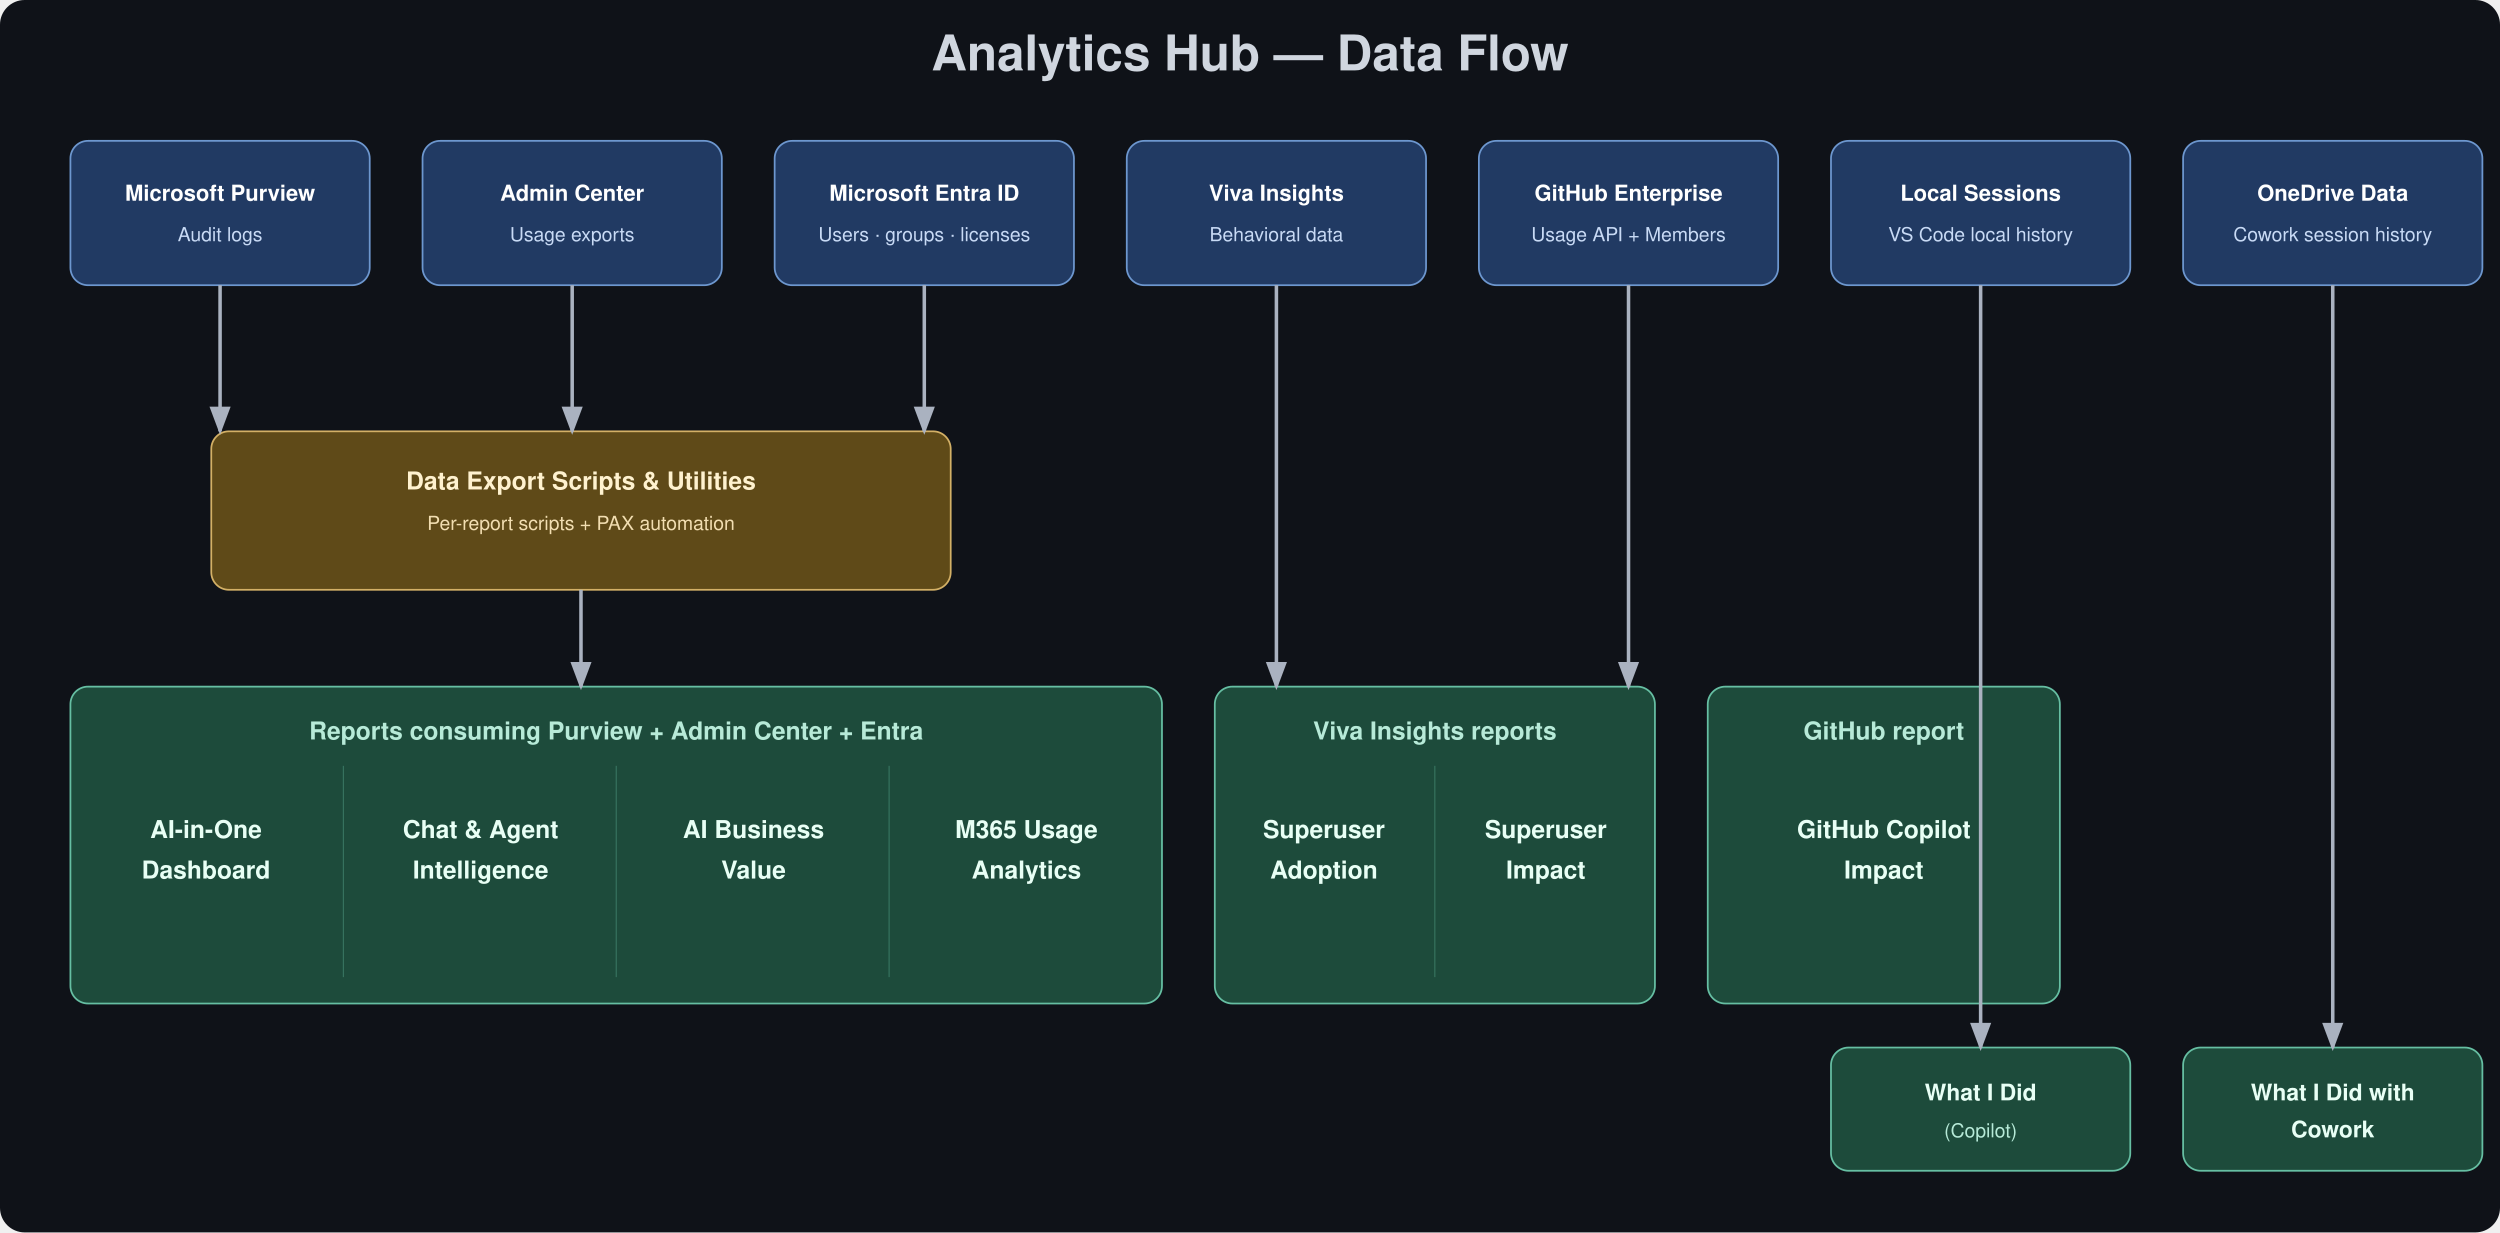
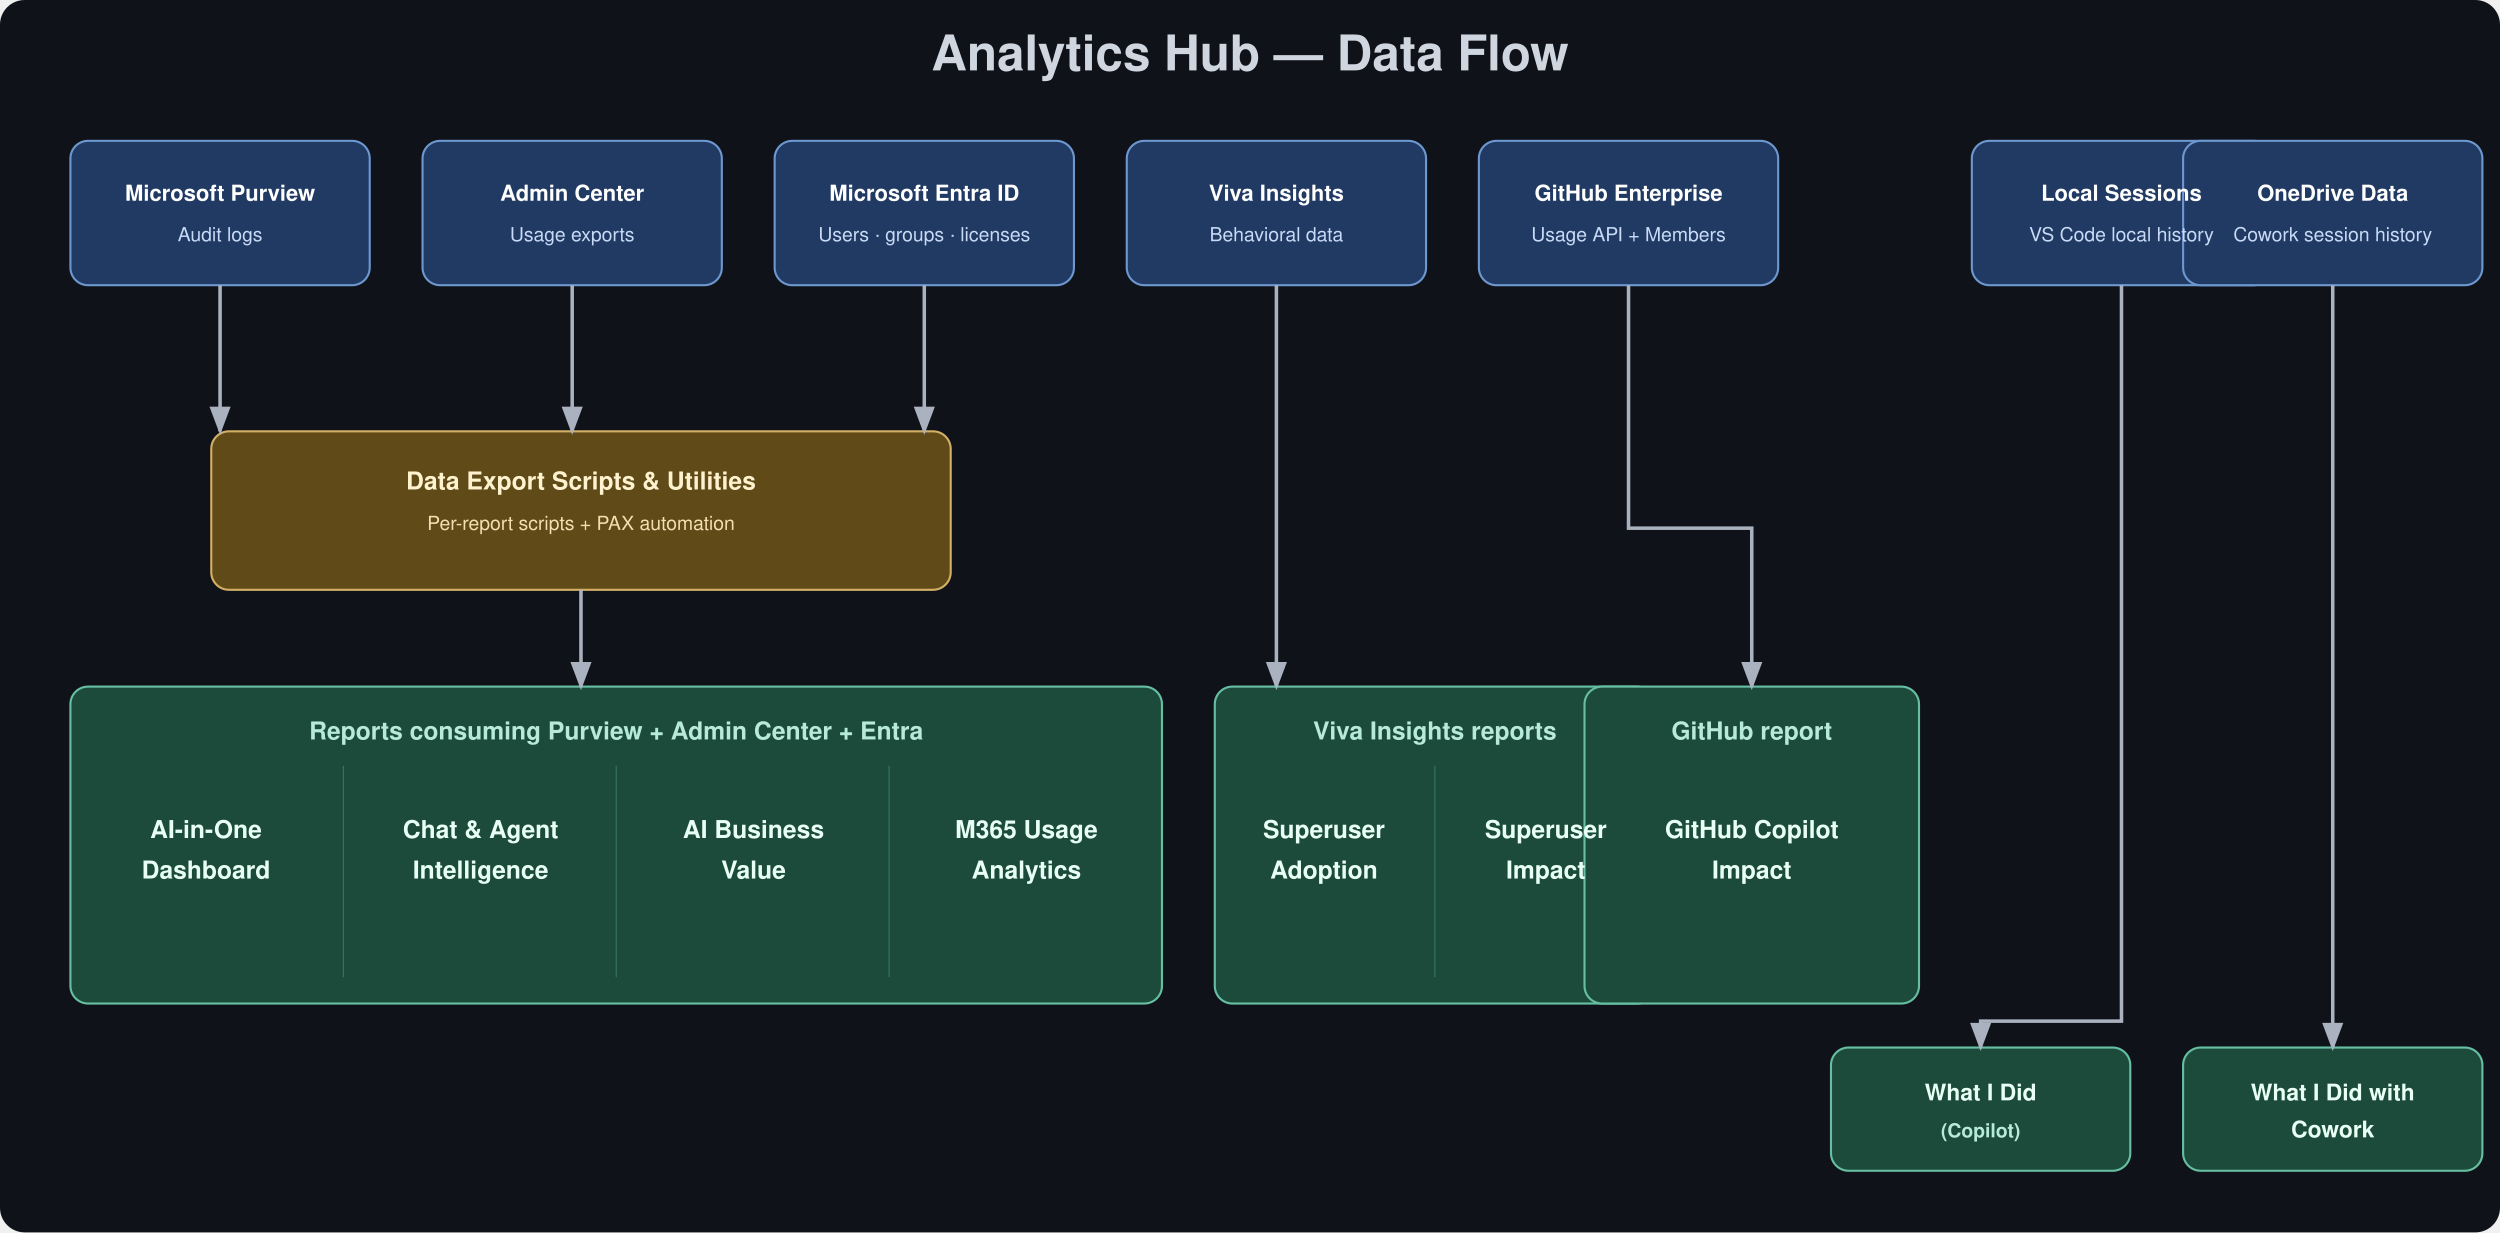
<svg xmlns="http://www.w3.org/2000/svg" viewBox="0 0 1420 700" width="1420" height="700">
  <defs>
    <style>
      text { font-family: -apple-system, BlinkMacSystemFont, "Segoe UI", Helvetica, Arial, sans-serif; }
    </style>
    <marker id="arr" markerWidth="8" markerHeight="6" refX="7" refY="3" orient="auto">
      <polygon points="0 0, 8 3, 0 6" fill="#aab2c0" />
    </marker>
  </defs>
  <rect width="1420" height="700" fill="#0f1218" rx="14" />
  <text x="710" y="40" text-anchor="middle" fill="#d0d6df" font-size="28" font-weight="700">Analytics Hub — Data Flow</text>
-   <g>
-     <rect x="40" y="80" width="170" height="82" rx="10" fill="#213a63" stroke="#6d97cf" />
-     <text x="125" y="114" text-anchor="middle" fill="#ffffff" font-size="12.5" font-weight="700">Microsoft Purview</text>
-     <text x="125" y="137" text-anchor="middle" fill="#c8daf5" font-size="11">Audit logs</text>
-     <rect x="240" y="80" width="170" height="82" rx="10" fill="#213a63" stroke="#6d97cf" />
-     <text x="325" y="114" text-anchor="middle" fill="#ffffff" font-size="12.5" font-weight="700">Admin Center</text>
-     <text x="325" y="137" text-anchor="middle" fill="#c8daf5" font-size="11">Usage exports</text>
-     <rect x="440" y="80" width="170" height="82" rx="10" fill="#213a63" stroke="#6d97cf" />
-     <text x="525" y="114" text-anchor="middle" fill="#ffffff" font-size="12.5" font-weight="700">Microsoft Entra ID</text>
-     <text x="525" y="137" text-anchor="middle" fill="#c8daf5" font-size="11">Users · groups · licenses</text>
-     <rect x="640" y="80" width="170" height="82" rx="10" fill="#213a63" stroke="#6d97cf" />
-     <text x="725" y="114" text-anchor="middle" fill="#ffffff" font-size="12.5" font-weight="700">Viva Insights</text>
-     <text x="725" y="137" text-anchor="middle" fill="#c8daf5" font-size="11">Behavioral data</text>
-     <rect x="840" y="80" width="170" height="82" rx="10" fill="#213a63" stroke="#6d97cf" />
-     <text x="925" y="114" text-anchor="middle" fill="#ffffff" font-size="12.5" font-weight="700">GitHub Enterprise</text>
-     <text x="925" y="137" text-anchor="middle" fill="#c8daf5" font-size="11">Usage API + Members</text>
-     <rect x="1040" y="80" width="170" height="82" rx="10" fill="#213a63" stroke="#6d97cf" />
-     <text x="1125" y="114" text-anchor="middle" fill="#ffffff" font-size="12.5" font-weight="700">Local Sessions</text>
-     <text x="1125" y="137" text-anchor="middle" fill="#c8daf5" font-size="11">VS Code local history</text>
-     <rect x="1240" y="80" width="170" height="82" rx="10" fill="#213a63" stroke="#6d97cf" />
-     <text x="1325" y="114" text-anchor="middle" fill="#ffffff" font-size="12.5" font-weight="700">OneDrive Data</text>
-     <text x="1325" y="137" text-anchor="middle" fill="#c8daf5" font-size="11">Cowork session history</text>
+   <g fill="#213a63" stroke="#6d97cf" stroke-width="1.2">
+     <rect x="40" y="80" width="170" height="82" rx="10" />
+     <rect x="240" y="80" width="170" height="82" rx="10" />
+     <rect x="440" y="80" width="170" height="82" rx="10" />
+     <rect x="640" y="80" width="170" height="82" rx="10" />
+     <rect x="840" y="80" width="170" height="82" rx="10" />
+     <rect x="1120" y="80" width="170" height="82" rx="10" />
+     <rect x="1240" y="80" width="170" height="82" rx="10" />
  </g>
-   <g>
-     <rect x="120" y="245" width="420" height="90" rx="10" fill="#5f4a18" stroke="#d3b066" />
-     <text x="330" y="278" text-anchor="middle" fill="#fff2cf" font-size="14" font-weight="700">Data Export Scripts &amp; Utilities</text>
-     <text x="330" y="301" text-anchor="middle" fill="#f2deb1" font-size="11">Per-report scripts + PAX automation</text>
+   <g fill="#ffffff" font-size="12.5" font-weight="700" text-anchor="middle">
+     <text x="125" y="114">Microsoft Purview</text>
+     <text x="325" y="114">Admin Center</text>
+     <text x="525" y="114">Microsoft Entra ID</text>
+     <text x="725" y="114">Viva Insights</text>
+     <text x="925" y="114">GitHub Enterprise</text>
+     <text x="1205" y="114">Local Sessions</text>
+     <text x="1325" y="114">OneDrive Data</text>
  </g>
-   <g>
-     <rect x="40" y="390" width="620" height="180" rx="10" fill="#1d4b3b" stroke="#66bfa3" />
-     <text x="350" y="420" text-anchor="middle" fill="#b7ead8" font-size="14" font-weight="700">Reports consuming Purview + Admin Center + Entra</text>
-     <line x1="195" y1="435" x2="195" y2="555" stroke="#66bfa3" stroke-width="0.5" opacity="0.45" />
-     <line x1="350" y1="435" x2="350" y2="555" stroke="#66bfa3" stroke-width="0.5" opacity="0.45" />
-     <line x1="505" y1="435" x2="505" y2="555" stroke="#66bfa3" stroke-width="0.5" opacity="0.45" />
-     <text x="117" y="476" text-anchor="middle" fill="#e8fff5" font-size="14" font-weight="700">AI-in-One</text>
-     <text x="117" y="499" text-anchor="middle" fill="#e8fff5" font-size="14" font-weight="700">Dashboard</text>
-     <text x="273" y="476" text-anchor="middle" fill="#e8fff5" font-size="14" font-weight="700">Chat &amp; Agent</text>
-     <text x="273" y="499" text-anchor="middle" fill="#e8fff5" font-size="14" font-weight="700">Intelligence</text>
-     <text x="428" y="476" text-anchor="middle" fill="#e8fff5" font-size="14" font-weight="700">AI Business</text>
-     <text x="428" y="499" text-anchor="middle" fill="#e8fff5" font-size="14" font-weight="700">Value</text>
-     <text x="583" y="476" text-anchor="middle" fill="#e8fff5" font-size="14" font-weight="700">M365 Usage</text>
-     <text x="583" y="499" text-anchor="middle" fill="#e8fff5" font-size="14" font-weight="700">Analytics</text>
-     <rect x="690" y="390" width="250" height="180" rx="10" fill="#1d4b3b" stroke="#66bfa3" />
-     <text x="815" y="420" text-anchor="middle" fill="#b7ead8" font-size="14" font-weight="700">Viva Insights reports</text>
-     <line x1="815" y1="435" x2="815" y2="555" stroke="#66bfa3" stroke-width="0.5" opacity="0.45" />
-     <text x="752" y="476" text-anchor="middle" fill="#e8fff5" font-size="14" font-weight="700">Superuser</text>
-     <text x="752" y="499" text-anchor="middle" fill="#e8fff5" font-size="14" font-weight="700">Adoption</text>
-     <text x="878" y="476" text-anchor="middle" fill="#e8fff5" font-size="14" font-weight="700">Superuser</text>
-     <text x="878" y="499" text-anchor="middle" fill="#e8fff5" font-size="14" font-weight="700">Impact</text>
-     <rect x="970" y="390" width="200" height="180" rx="10" fill="#1d4b3b" stroke="#66bfa3" />
-     <text x="1070" y="420" text-anchor="middle" fill="#b7ead8" font-size="14" font-weight="700">GitHub report</text>
-     <text x="1070" y="476" text-anchor="middle" fill="#e8fff5" font-size="14" font-weight="700">GitHub Copilot</text>
-     <text x="1070" y="499" text-anchor="middle" fill="#e8fff5" font-size="14" font-weight="700">Impact</text>
-     <rect x="1040" y="595" width="170" height="70" rx="10" fill="#1d4b3b" stroke="#66bfa3" />
-     <text x="1125" y="625" text-anchor="middle" fill="#e8fff5" font-size="13" font-weight="700">What I Did</text>
-     <text x="1125" y="646" text-anchor="middle" fill="#b7ead8" font-size="11">(Copilot)</text>
-     <rect x="1240" y="595" width="170" height="70" rx="10" fill="#1d4b3b" stroke="#66bfa3" />
-     <text x="1325" y="625" text-anchor="middle" fill="#e8fff5" font-size="13" font-weight="700">What I Did with</text>
-     <text x="1325" y="646" text-anchor="middle" fill="#e8fff5" font-size="13" font-weight="700">Cowork</text>
+   <g fill="#c8daf5" font-size="11" text-anchor="middle">
+     <text x="125" y="137">Audit logs</text>
+     <text x="325" y="137">Usage exports</text>
+     <text x="525" y="137">Users · groups · licenses</text>
+     <text x="725" y="137">Behavioral data</text>
+     <text x="925" y="137">Usage API + Members</text>
+     <text x="1205" y="137">VS Code local history</text>
+     <text x="1325" y="137">Cowork session history</text>
+   </g>
+   <rect x="120" y="245" width="420" height="90" rx="10" fill="#5f4a18" stroke="#d3b066" stroke-width="1.2" />
+   <text x="330" y="278" text-anchor="middle" fill="#fff2cf" font-size="14" font-weight="700">Data Export Scripts &amp; Utilities</text>
+   <text x="330" y="301" text-anchor="middle" fill="#f2deb1" font-size="11">Per-report scripts + PAX automation</text>
+   <g fill="#1d4b3b" stroke="#66bfa3" stroke-width="1.2">
+     <rect x="40" y="390" width="620" height="180" rx="10" />
+     <rect x="690" y="390" width="250" height="180" rx="10" />
+     <rect x="900" y="390" width="190" height="180" rx="10" />
+     <rect x="1040" y="595" width="170" height="70" rx="10" />
+     <rect x="1240" y="595" width="170" height="70" rx="10" />
+   </g>
+   <g fill="#b7ead8" font-size="14" font-weight="700" text-anchor="middle">
+     <text x="350" y="420">Reports consuming Purview + Admin Center + Entra</text>
+     <text x="815" y="420">Viva Insights reports</text>
+     <text x="995" y="420">GitHub report</text>
+   </g>
+   <g stroke="#66bfa3" stroke-width="0.5" opacity="0.45">
+     <line x1="195" y1="435" x2="195" y2="555" />
+     <line x1="350" y1="435" x2="350" y2="555" />
+     <line x1="505" y1="435" x2="505" y2="555" />
+     <line x1="815" y1="435" x2="815" y2="555" />
+   </g>
+   <g fill="#e8fff5" font-size="14" font-weight="700" text-anchor="middle">
+     <text x="117" y="476">AI-in-One</text>
+     <text x="117" y="499">Dashboard</text>
+     <text x="273" y="476">Chat &amp; Agent</text>
+     <text x="273" y="499">Intelligence</text>
+     <text x="428" y="476">AI Business</text>
+     <text x="428" y="499">Value</text>
+     <text x="583" y="476">M365 Usage</text>
+     <text x="583" y="499">Analytics</text>
+     <text x="752" y="476">Superuser</text>
+     <text x="752" y="499">Adoption</text>
+     <text x="878" y="476">Superuser</text>
+     <text x="878" y="499">Impact</text>
+     <text x="995" y="476">GitHub Copilot</text>
+     <text x="995" y="499">Impact</text>
+     <text x="1125" y="625" font-size="13">What I Did</text>
+     <text x="1125" y="646" font-size="11" fill="#b7ead8">(Copilot)</text>
+     <text x="1325" y="625" font-size="13">What I Did with</text>
+     <text x="1325" y="646" font-size="13">Cowork</text>
  </g>
  <g stroke="#aab2c0" stroke-width="2" fill="none" marker-end="url(#arr)">
    <path d="M125,162 L125,245" />
    <path d="M325,162 L325,245" />
    <path d="M525,162 L525,245" />
    <path d="M330,335 L330,390" />
    <path d="M725,162 L725,390" />
-     <path d="M925,162 L925,390" />
-     <path d="M1125,162 L1125,595" />
+     <path d="M925,162 L925,300 L995,300 L995,390" />
+     <path d="M1205,162 L1205,580 L1125,580 L1125,595" />
    <path d="M1325,162 L1325,595" />
  </g>
</svg>
